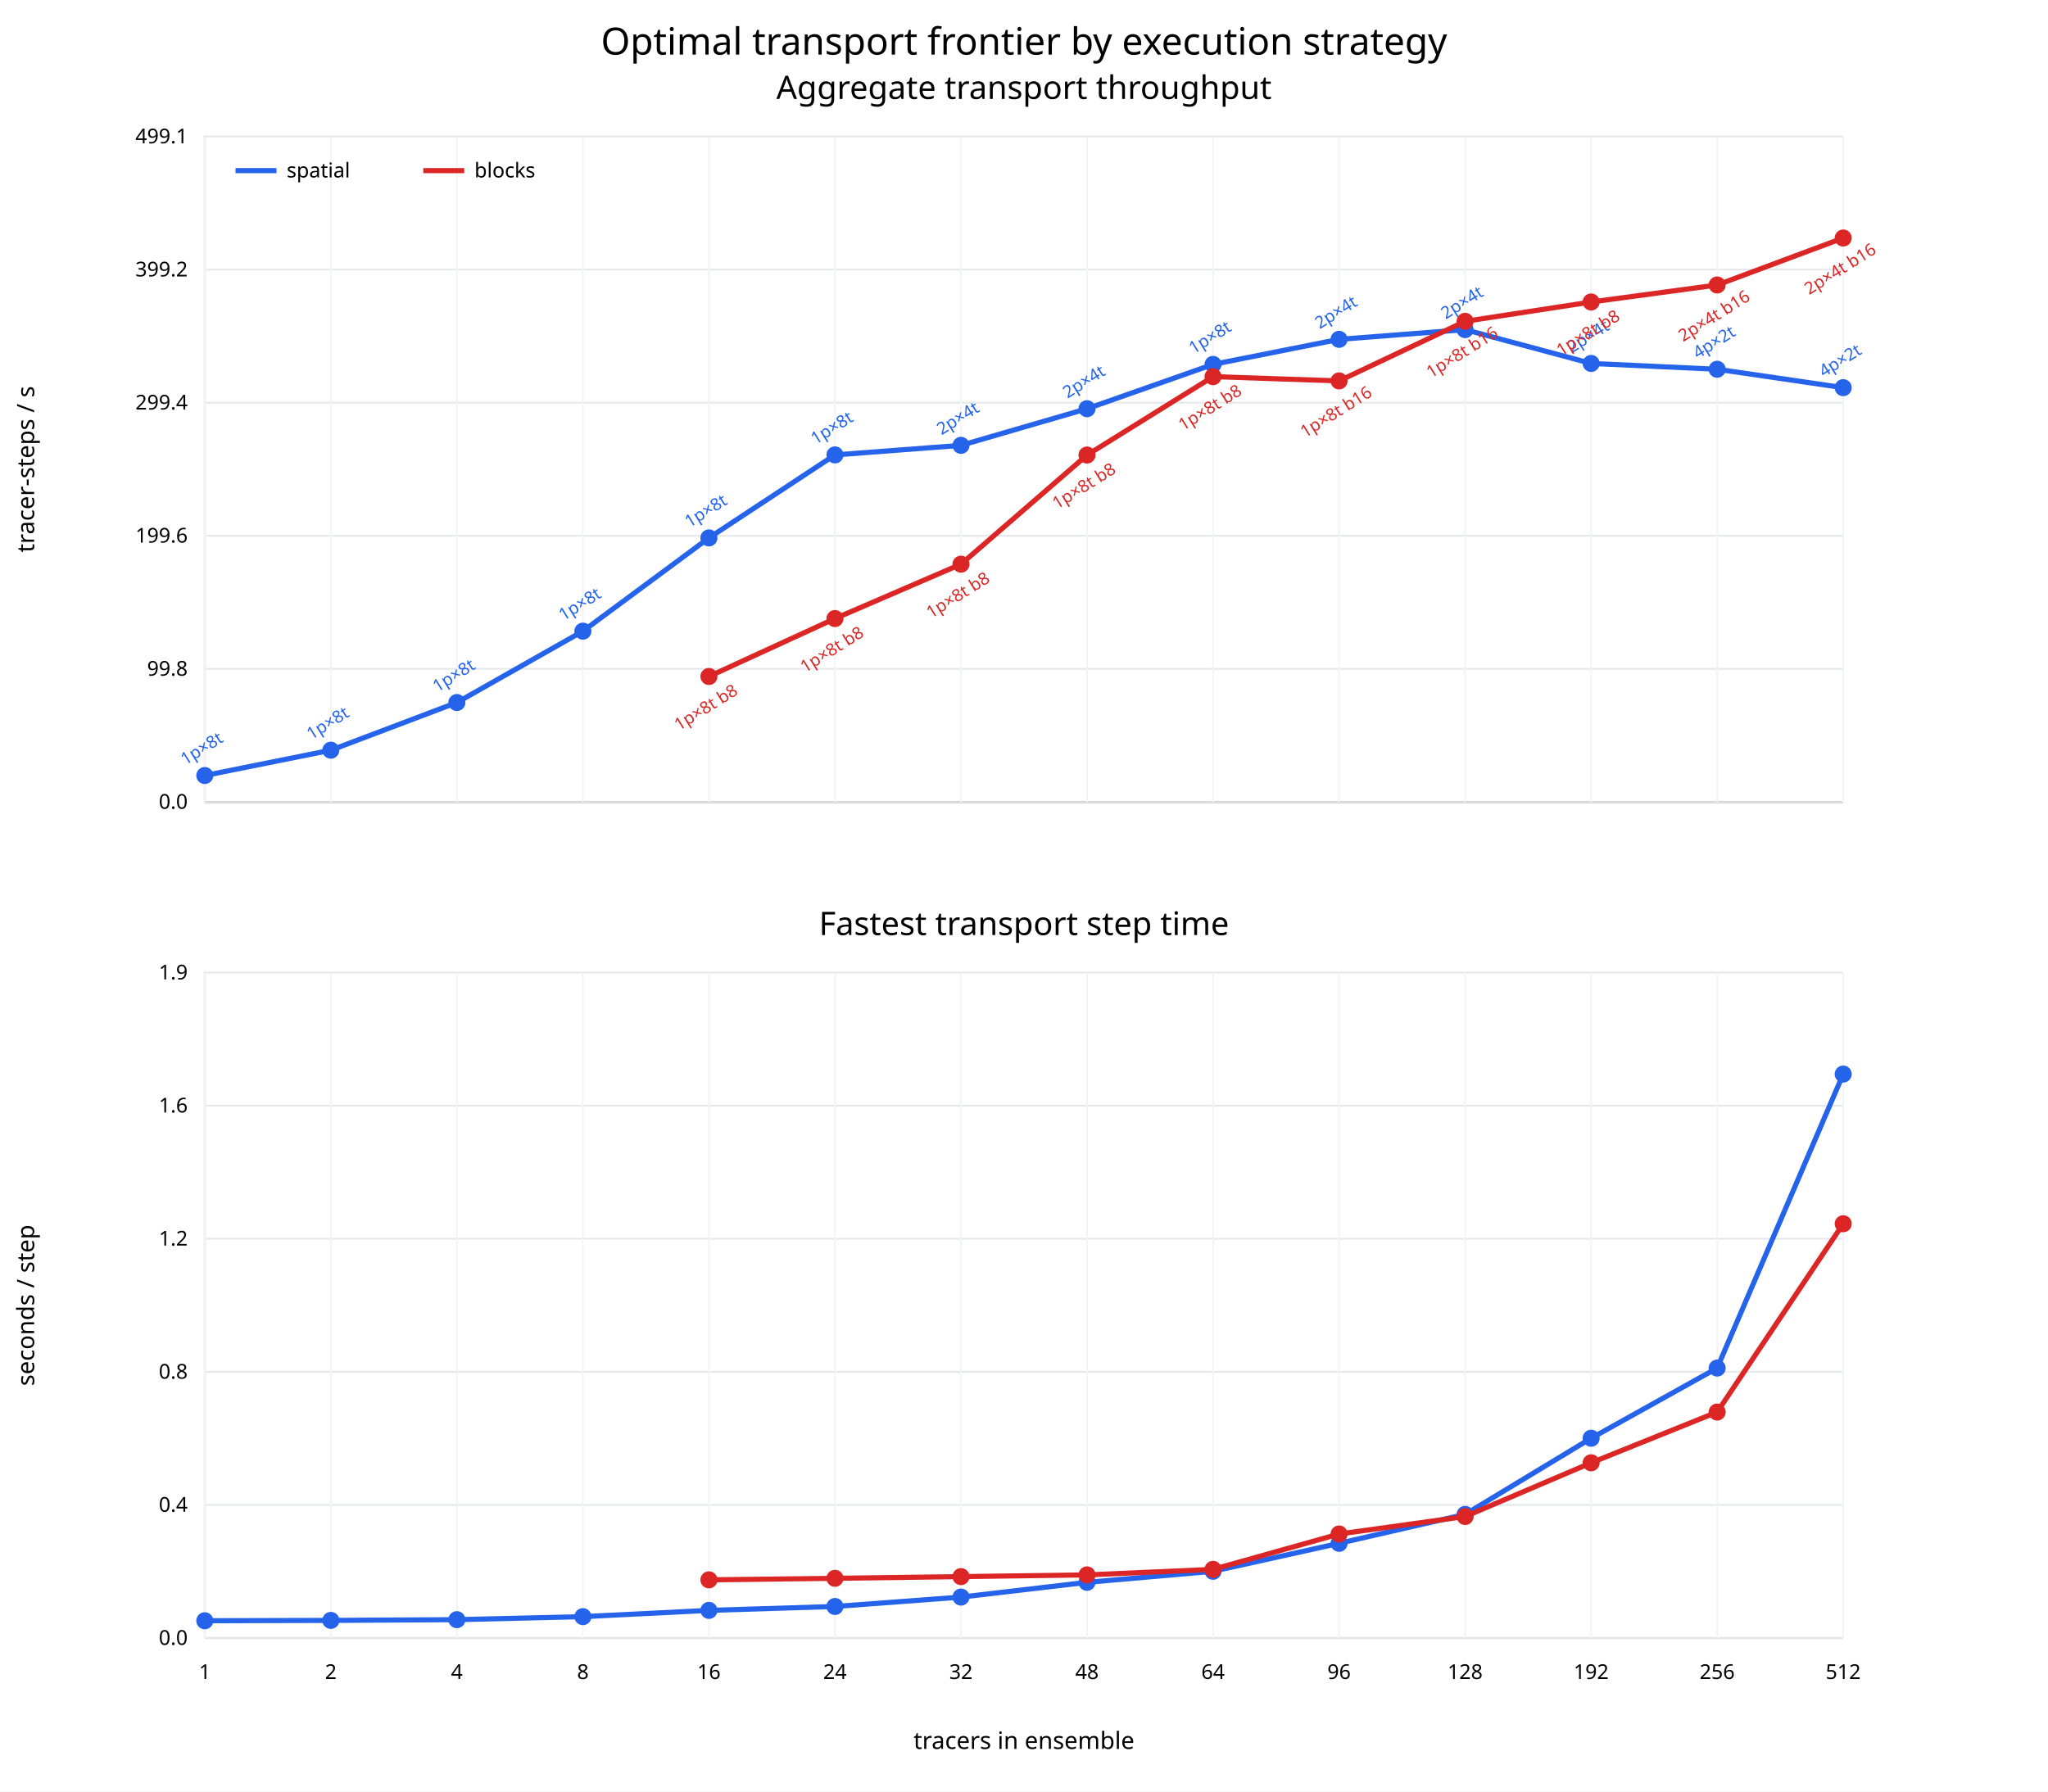
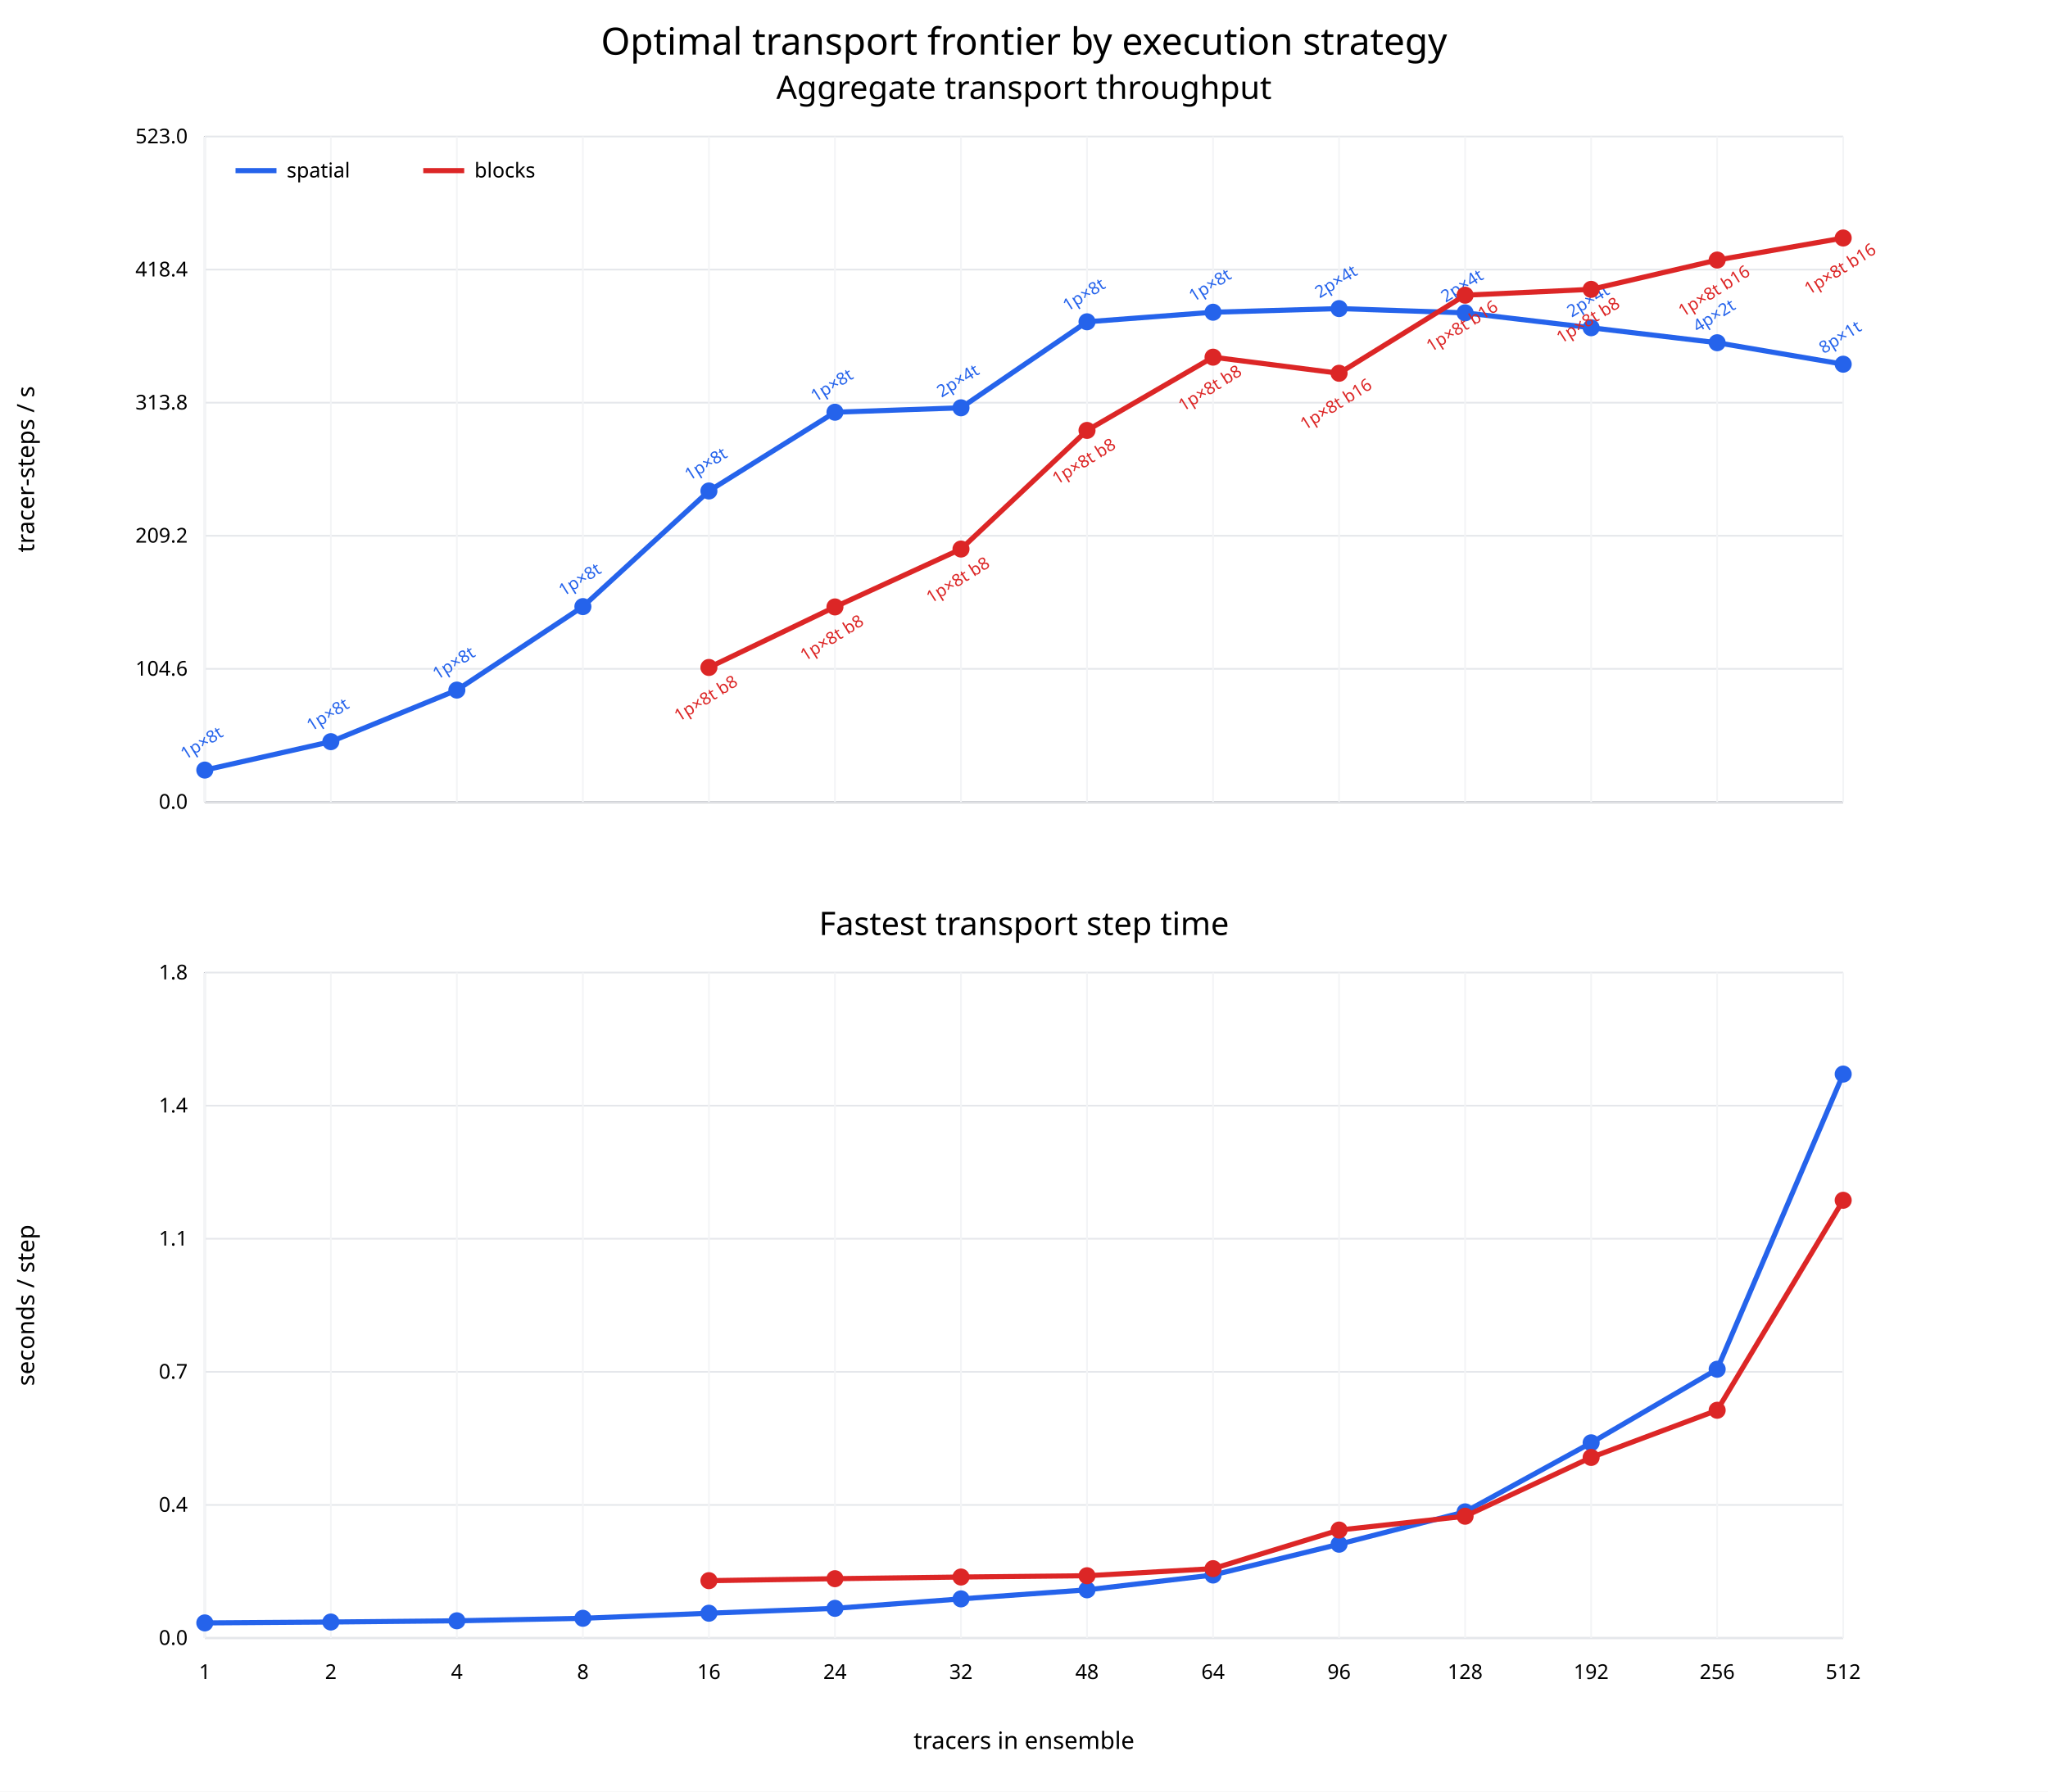
<svg xmlns="http://www.w3.org/2000/svg" width="1200" height="1050" viewBox="0 0 1200 1050">
  <rect width="100%" height="100%" fill="white" />
  <text x="600.0" y="32" text-anchor="middle" font-family="sans-serif" font-size="22">Optimal transport frontier by execution strategy</text>
  <text x="600.0" y="58" text-anchor="middle" font-family="sans-serif" font-size="19">Aggregate transport throughput</text>
  <line x1="120" y1="80" x2="120" y2="470" stroke="#111827" />
  <line x1="120" y1="470" x2="1080" y2="470" stroke="#111827" />
  <line x1="120" y1="470.00" x2="1080" y2="470.00" stroke="#e5e7eb" />
  <text x="110" y="474.00" text-anchor="end" font-family="sans-serif" font-size="12">0.0</text>
  <line x1="120" y1="392.00" x2="1080" y2="392.00" stroke="#e5e7eb" />
-   <text x="110" y="396.00" text-anchor="end" font-family="sans-serif" font-size="12">99.8</text>
+   <text x="110" y="396.00" text-anchor="end" font-family="sans-serif" font-size="12">104.6</text>
  <line x1="120" y1="314.00" x2="1080" y2="314.00" stroke="#e5e7eb" />
-   <text x="110" y="318.00" text-anchor="end" font-family="sans-serif" font-size="12">199.6</text>
+   <text x="110" y="318.00" text-anchor="end" font-family="sans-serif" font-size="12">209.2</text>
  <line x1="120" y1="236.00" x2="1080" y2="236.00" stroke="#e5e7eb" />
-   <text x="110" y="240.00" text-anchor="end" font-family="sans-serif" font-size="12">299.4</text>
+   <text x="110" y="240.00" text-anchor="end" font-family="sans-serif" font-size="12">313.8</text>
  <line x1="120" y1="158.00" x2="1080" y2="158.00" stroke="#e5e7eb" />
-   <text x="110" y="162.00" text-anchor="end" font-family="sans-serif" font-size="12">399.2</text>
+   <text x="110" y="162.00" text-anchor="end" font-family="sans-serif" font-size="12">418.4</text>
  <line x1="120" y1="80.00" x2="1080" y2="80.00" stroke="#e5e7eb" />
-   <text x="110" y="84.00" text-anchor="end" font-family="sans-serif" font-size="12">499.1</text>
+   <text x="110" y="84.00" text-anchor="end" font-family="sans-serif" font-size="12">523.0</text>
  <text x="20" y="275.0" text-anchor="middle" transform="rotate(-90 20 275.0)" font-family="sans-serif" font-size="14">tracer-steps / s</text>
  <text x="600.0" y="548" text-anchor="middle" font-family="sans-serif" font-size="19">Fastest transport step time</text>
  <line x1="120" y1="570" x2="120" y2="960" stroke="#111827" />
  <line x1="120" y1="960" x2="1080" y2="960" stroke="#111827" />
  <line x1="120" y1="960.00" x2="1080" y2="960.00" stroke="#e5e7eb" />
  <text x="110" y="964.00" text-anchor="end" font-family="sans-serif" font-size="12">0.0</text>
  <line x1="120" y1="882.00" x2="1080" y2="882.00" stroke="#e5e7eb" />
  <text x="110" y="886.00" text-anchor="end" font-family="sans-serif" font-size="12">0.4</text>
  <line x1="120" y1="804.00" x2="1080" y2="804.00" stroke="#e5e7eb" />
-   <text x="110" y="808.00" text-anchor="end" font-family="sans-serif" font-size="12">0.8</text>
+   <text x="110" y="808.00" text-anchor="end" font-family="sans-serif" font-size="12">0.7</text>
  <line x1="120" y1="726.00" x2="1080" y2="726.00" stroke="#e5e7eb" />
-   <text x="110" y="730.00" text-anchor="end" font-family="sans-serif" font-size="12">1.2</text>
+   <text x="110" y="730.00" text-anchor="end" font-family="sans-serif" font-size="12">1.1</text>
  <line x1="120" y1="648.00" x2="1080" y2="648.00" stroke="#e5e7eb" />
-   <text x="110" y="652.00" text-anchor="end" font-family="sans-serif" font-size="12">1.6</text>
+   <text x="110" y="652.00" text-anchor="end" font-family="sans-serif" font-size="12">1.4</text>
  <line x1="120" y1="570.00" x2="1080" y2="570.00" stroke="#e5e7eb" />
-   <text x="110" y="574.00" text-anchor="end" font-family="sans-serif" font-size="12">1.9</text>
+   <text x="110" y="574.00" text-anchor="end" font-family="sans-serif" font-size="12">1.8</text>
  <text x="20" y="765.0" text-anchor="middle" transform="rotate(-90 20 765.0)" font-family="sans-serif" font-size="14">seconds / step</text>
  <line x1="120.00" y1="80" x2="120.00" y2="470" stroke="#f3f4f6" />
  <line x1="120.00" y1="570" x2="120.00" y2="960" stroke="#f3f4f6" />
  <text x="120.00" y="984" text-anchor="middle" font-family="sans-serif" font-size="12">1</text>
  <line x1="193.85" y1="80" x2="193.85" y2="470" stroke="#f3f4f6" />
  <line x1="193.85" y1="570" x2="193.85" y2="960" stroke="#f3f4f6" />
  <text x="193.85" y="984" text-anchor="middle" font-family="sans-serif" font-size="12">2</text>
  <line x1="267.69" y1="80" x2="267.69" y2="470" stroke="#f3f4f6" />
  <line x1="267.69" y1="570" x2="267.69" y2="960" stroke="#f3f4f6" />
  <text x="267.69" y="984" text-anchor="middle" font-family="sans-serif" font-size="12">4</text>
  <line x1="341.54" y1="80" x2="341.54" y2="470" stroke="#f3f4f6" />
  <line x1="341.54" y1="570" x2="341.54" y2="960" stroke="#f3f4f6" />
  <text x="341.54" y="984" text-anchor="middle" font-family="sans-serif" font-size="12">8</text>
  <line x1="415.38" y1="80" x2="415.38" y2="470" stroke="#f3f4f6" />
  <line x1="415.38" y1="570" x2="415.38" y2="960" stroke="#f3f4f6" />
  <text x="415.38" y="984" text-anchor="middle" font-family="sans-serif" font-size="12">16</text>
  <line x1="489.23" y1="80" x2="489.23" y2="470" stroke="#f3f4f6" />
  <line x1="489.23" y1="570" x2="489.23" y2="960" stroke="#f3f4f6" />
  <text x="489.23" y="984" text-anchor="middle" font-family="sans-serif" font-size="12">24</text>
  <line x1="563.08" y1="80" x2="563.08" y2="470" stroke="#f3f4f6" />
  <line x1="563.08" y1="570" x2="563.08" y2="960" stroke="#f3f4f6" />
  <text x="563.08" y="984" text-anchor="middle" font-family="sans-serif" font-size="12">32</text>
  <line x1="636.92" y1="80" x2="636.92" y2="470" stroke="#f3f4f6" />
  <line x1="636.92" y1="570" x2="636.92" y2="960" stroke="#f3f4f6" />
  <text x="636.92" y="984" text-anchor="middle" font-family="sans-serif" font-size="12">48</text>
  <line x1="710.77" y1="80" x2="710.77" y2="470" stroke="#f3f4f6" />
  <line x1="710.77" y1="570" x2="710.77" y2="960" stroke="#f3f4f6" />
  <text x="710.77" y="984" text-anchor="middle" font-family="sans-serif" font-size="12">64</text>
  <line x1="784.62" y1="80" x2="784.62" y2="470" stroke="#f3f4f6" />
  <line x1="784.62" y1="570" x2="784.62" y2="960" stroke="#f3f4f6" />
  <text x="784.62" y="984" text-anchor="middle" font-family="sans-serif" font-size="12">96</text>
  <line x1="858.46" y1="80" x2="858.46" y2="470" stroke="#f3f4f6" />
  <line x1="858.46" y1="570" x2="858.46" y2="960" stroke="#f3f4f6" />
  <text x="858.46" y="984" text-anchor="middle" font-family="sans-serif" font-size="12">128</text>
  <line x1="932.31" y1="80" x2="932.31" y2="470" stroke="#f3f4f6" />
  <line x1="932.31" y1="570" x2="932.31" y2="960" stroke="#f3f4f6" />
  <text x="932.31" y="984" text-anchor="middle" font-family="sans-serif" font-size="12">192</text>
  <line x1="1006.15" y1="80" x2="1006.15" y2="470" stroke="#f3f4f6" />
  <line x1="1006.15" y1="570" x2="1006.15" y2="960" stroke="#f3f4f6" />
  <text x="1006.15" y="984" text-anchor="middle" font-family="sans-serif" font-size="12">256</text>
  <line x1="1080.00" y1="80" x2="1080.00" y2="470" stroke="#f3f4f6" />
  <line x1="1080.00" y1="570" x2="1080.00" y2="960" stroke="#f3f4f6" />
  <text x="1080.00" y="984" text-anchor="middle" font-family="sans-serif" font-size="12">512</text>
  <text x="600.0" y="1025" text-anchor="middle" font-family="sans-serif" font-size="14">tracers in ensemble</text>
-   <polyline points="120.00,454.51 193.85,439.67 267.69,411.73 341.54,369.90 415.38,315.25 489.23,266.60 563.08,261.01 636.92,239.54 710.77,213.56 784.62,198.88 858.46,193.19 932.31,213.00 1006.15,216.41 1080.00,227.20" fill="none" stroke="#2563eb" stroke-width="3" />
-   <circle cx="120.00" cy="454.51" r="5" fill="#2563eb" />
-   <text x="120.00" y="441.51" text-anchor="middle" transform="rotate(-32 120.00 441.51)" font-family="sans-serif" font-size="10" fill="#2563eb">1p×8t</text>
-   <circle cx="193.85" cy="439.67" r="5" fill="#2563eb" />
-   <text x="193.85" y="426.67" text-anchor="middle" transform="rotate(-32 193.85 426.67)" font-family="sans-serif" font-size="10" fill="#2563eb">1p×8t</text>
-   <circle cx="267.69" cy="411.73" r="5" fill="#2563eb" />
-   <text x="267.69" y="398.73" text-anchor="middle" transform="rotate(-32 267.69 398.73)" font-family="sans-serif" font-size="10" fill="#2563eb">1p×8t</text>
-   <circle cx="341.54" cy="369.90" r="5" fill="#2563eb" />
-   <text x="341.54" y="356.90" text-anchor="middle" transform="rotate(-32 341.54 356.90)" font-family="sans-serif" font-size="10" fill="#2563eb">1p×8t</text>
-   <circle cx="415.38" cy="315.25" r="5" fill="#2563eb" />
-   <text x="415.38" y="302.25" text-anchor="middle" transform="rotate(-32 415.38 302.25)" font-family="sans-serif" font-size="10" fill="#2563eb">1p×8t</text>
-   <circle cx="489.23" cy="266.60" r="5" fill="#2563eb" />
-   <text x="489.23" y="253.60" text-anchor="middle" transform="rotate(-32 489.23 253.60)" font-family="sans-serif" font-size="10" fill="#2563eb">1p×8t</text>
-   <circle cx="563.08" cy="261.01" r="5" fill="#2563eb" />
-   <text x="563.08" y="248.01" text-anchor="middle" transform="rotate(-32 563.08 248.01)" font-family="sans-serif" font-size="10" fill="#2563eb">2p×4t</text>
-   <circle cx="636.92" cy="239.54" r="5" fill="#2563eb" />
-   <text x="636.92" y="226.54" text-anchor="middle" transform="rotate(-32 636.92 226.54)" font-family="sans-serif" font-size="10" fill="#2563eb">2p×4t</text>
-   <circle cx="710.77" cy="213.56" r="5" fill="#2563eb" />
-   <text x="710.77" y="200.56" text-anchor="middle" transform="rotate(-32 710.77 200.56)" font-family="sans-serif" font-size="10" fill="#2563eb">1p×8t</text>
-   <circle cx="784.62" cy="198.88" r="5" fill="#2563eb" />
-   <text x="784.62" y="185.88" text-anchor="middle" transform="rotate(-32 784.62 185.88)" font-family="sans-serif" font-size="10" fill="#2563eb">2p×4t</text>
-   <circle cx="858.46" cy="193.19" r="5" fill="#2563eb" />
-   <text x="858.46" y="180.19" text-anchor="middle" transform="rotate(-32 858.46 180.19)" font-family="sans-serif" font-size="10" fill="#2563eb">2p×4t</text>
-   <circle cx="932.31" cy="213.00" r="5" fill="#2563eb" />
-   <text x="932.31" y="200.00" text-anchor="middle" transform="rotate(-32 932.31 200.00)" font-family="sans-serif" font-size="10" fill="#2563eb">2p×4t</text>
-   <circle cx="1006.15" cy="216.41" r="5" fill="#2563eb" />
-   <text x="1006.15" y="203.41" text-anchor="middle" transform="rotate(-32 1006.15 203.41)" font-family="sans-serif" font-size="10" fill="#2563eb">4p×2t</text>
-   <circle cx="1080.00" cy="227.20" r="5" fill="#2563eb" />
-   <text x="1080.00" y="214.20" text-anchor="middle" transform="rotate(-32 1080.00 214.20)" font-family="sans-serif" font-size="10" fill="#2563eb">4p×2t</text>
-   <polyline points="415.38,396.46 489.23,362.52 563.08,330.65 636.92,266.69 710.77,220.74 784.62,223.24 858.46,188.32 932.31,176.99 1006.15,167.02 1080.00,139.49" fill="none" stroke="#dc2626" stroke-width="3" />
-   <circle cx="415.38" cy="396.46" r="5" fill="#dc2626" />
-   <text x="415.38" y="417.46" text-anchor="middle" transform="rotate(-32 415.38 417.46)" font-family="sans-serif" font-size="10" fill="#dc2626">1p×8t b8</text>
-   <circle cx="489.23" cy="362.52" r="5" fill="#dc2626" />
-   <text x="489.23" y="383.52" text-anchor="middle" transform="rotate(-32 489.23 383.52)" font-family="sans-serif" font-size="10" fill="#dc2626">1p×8t b8</text>
-   <circle cx="563.08" cy="330.65" r="5" fill="#dc2626" />
-   <text x="563.08" y="351.65" text-anchor="middle" transform="rotate(-32 563.08 351.65)" font-family="sans-serif" font-size="10" fill="#dc2626">1p×8t b8</text>
-   <circle cx="636.92" cy="266.69" r="5" fill="#dc2626" />
-   <text x="636.92" y="287.69" text-anchor="middle" transform="rotate(-32 636.92 287.69)" font-family="sans-serif" font-size="10" fill="#dc2626">1p×8t b8</text>
-   <circle cx="710.77" cy="220.74" r="5" fill="#dc2626" />
-   <text x="710.77" y="241.74" text-anchor="middle" transform="rotate(-32 710.77 241.74)" font-family="sans-serif" font-size="10" fill="#dc2626">1p×8t b8</text>
-   <circle cx="784.62" cy="223.24" r="5" fill="#dc2626" />
-   <text x="784.62" y="244.24" text-anchor="middle" transform="rotate(-32 784.62 244.24)" font-family="sans-serif" font-size="10" fill="#dc2626">1p×8t b16</text>
-   <circle cx="858.46" cy="188.32" r="5" fill="#dc2626" />
-   <text x="858.46" y="209.32" text-anchor="middle" transform="rotate(-32 858.46 209.32)" font-family="sans-serif" font-size="10" fill="#dc2626">1p×8t b16</text>
-   <circle cx="932.31" cy="176.99" r="5" fill="#dc2626" />
-   <text x="932.31" y="197.99" text-anchor="middle" transform="rotate(-32 932.31 197.99)" font-family="sans-serif" font-size="10" fill="#dc2626">1p×8t b8</text>
-   <circle cx="1006.15" cy="167.02" r="5" fill="#dc2626" />
-   <text x="1006.15" y="188.02" text-anchor="middle" transform="rotate(-32 1006.15 188.02)" font-family="sans-serif" font-size="10" fill="#dc2626">2p×4t b16</text>
+   <polyline points="120.00,451.32 193.85,434.67 267.69,404.44 341.54,355.51 415.38,287.75 489.23,241.59 563.08,239.00 636.92,188.59 710.77,182.99 784.62,180.85 858.46,183.35 932.31,192.08 1006.15,200.87 1080.00,213.45" fill="none" stroke="#2563eb" stroke-width="3" />
+   <circle cx="120.00" cy="451.32" r="5" fill="#2563eb" />
+   <text x="120.00" y="438.32" text-anchor="middle" transform="rotate(-32 120.00 438.32)" font-family="sans-serif" font-size="10" fill="#2563eb">1p×8t</text>
+   <circle cx="193.85" cy="434.67" r="5" fill="#2563eb" />
+   <text x="193.85" y="421.67" text-anchor="middle" transform="rotate(-32 193.85 421.67)" font-family="sans-serif" font-size="10" fill="#2563eb">1p×8t</text>
+   <circle cx="267.69" cy="404.44" r="5" fill="#2563eb" />
+   <text x="267.69" y="391.44" text-anchor="middle" transform="rotate(-32 267.69 391.44)" font-family="sans-serif" font-size="10" fill="#2563eb">1p×8t</text>
+   <circle cx="341.54" cy="355.51" r="5" fill="#2563eb" />
+   <text x="341.54" y="342.51" text-anchor="middle" transform="rotate(-32 341.54 342.51)" font-family="sans-serif" font-size="10" fill="#2563eb">1p×8t</text>
+   <circle cx="415.38" cy="287.75" r="5" fill="#2563eb" />
+   <text x="415.38" y="274.75" text-anchor="middle" transform="rotate(-32 415.38 274.75)" font-family="sans-serif" font-size="10" fill="#2563eb">1p×8t</text>
+   <circle cx="489.23" cy="241.59" r="5" fill="#2563eb" />
+   <text x="489.23" y="228.59" text-anchor="middle" transform="rotate(-32 489.23 228.59)" font-family="sans-serif" font-size="10" fill="#2563eb">1p×8t</text>
+   <circle cx="563.08" cy="239.00" r="5" fill="#2563eb" />
+   <text x="563.08" y="226.00" text-anchor="middle" transform="rotate(-32 563.08 226.00)" font-family="sans-serif" font-size="10" fill="#2563eb">2p×4t</text>
+   <circle cx="636.92" cy="188.59" r="5" fill="#2563eb" />
+   <text x="636.92" y="175.59" text-anchor="middle" transform="rotate(-32 636.92 175.59)" font-family="sans-serif" font-size="10" fill="#2563eb">1p×8t</text>
+   <circle cx="710.77" cy="182.99" r="5" fill="#2563eb" />
+   <text x="710.77" y="169.99" text-anchor="middle" transform="rotate(-32 710.77 169.99)" font-family="sans-serif" font-size="10" fill="#2563eb">1p×8t</text>
+   <circle cx="784.62" cy="180.85" r="5" fill="#2563eb" />
+   <text x="784.62" y="167.85" text-anchor="middle" transform="rotate(-32 784.62 167.85)" font-family="sans-serif" font-size="10" fill="#2563eb">2p×4t</text>
+   <circle cx="858.46" cy="183.35" r="5" fill="#2563eb" />
+   <text x="858.46" y="170.35" text-anchor="middle" transform="rotate(-32 858.46 170.35)" font-family="sans-serif" font-size="10" fill="#2563eb">2p×4t</text>
+   <circle cx="932.31" cy="192.08" r="5" fill="#2563eb" />
+   <text x="932.31" y="179.08" text-anchor="middle" transform="rotate(-32 932.31 179.08)" font-family="sans-serif" font-size="10" fill="#2563eb">2p×4t</text>
+   <circle cx="1006.15" cy="200.87" r="5" fill="#2563eb" />
+   <text x="1006.15" y="187.87" text-anchor="middle" transform="rotate(-32 1006.15 187.87)" font-family="sans-serif" font-size="10" fill="#2563eb">4p×2t</text>
+   <circle cx="1080.00" cy="213.45" r="5" fill="#2563eb" />
+   <text x="1080.00" y="200.45" text-anchor="middle" transform="rotate(-32 1080.00 200.45)" font-family="sans-serif" font-size="10" fill="#2563eb">8p×1t</text>
+   <polyline points="415.38,391.18 489.23,355.70 563.08,321.78 636.92,252.25 710.77,209.33 784.62,218.76 858.46,173.00 932.31,169.58 1006.15,152.40 1080.00,139.49" fill="none" stroke="#dc2626" stroke-width="3" />
+   <circle cx="415.38" cy="391.18" r="5" fill="#dc2626" />
+   <text x="415.38" y="412.18" text-anchor="middle" transform="rotate(-32 415.38 412.18)" font-family="sans-serif" font-size="10" fill="#dc2626">1p×8t b8</text>
+   <circle cx="489.23" cy="355.70" r="5" fill="#dc2626" />
+   <text x="489.23" y="376.70" text-anchor="middle" transform="rotate(-32 489.23 376.70)" font-family="sans-serif" font-size="10" fill="#dc2626">1p×8t b8</text>
+   <circle cx="563.08" cy="321.78" r="5" fill="#dc2626" />
+   <text x="563.08" y="342.78" text-anchor="middle" transform="rotate(-32 563.08 342.78)" font-family="sans-serif" font-size="10" fill="#dc2626">1p×8t b8</text>
+   <circle cx="636.92" cy="252.25" r="5" fill="#dc2626" />
+   <text x="636.92" y="273.25" text-anchor="middle" transform="rotate(-32 636.92 273.25)" font-family="sans-serif" font-size="10" fill="#dc2626">1p×8t b8</text>
+   <circle cx="710.77" cy="209.33" r="5" fill="#dc2626" />
+   <text x="710.77" y="230.33" text-anchor="middle" transform="rotate(-32 710.77 230.33)" font-family="sans-serif" font-size="10" fill="#dc2626">1p×8t b8</text>
+   <circle cx="784.62" cy="218.76" r="5" fill="#dc2626" />
+   <text x="784.62" y="239.76" text-anchor="middle" transform="rotate(-32 784.62 239.76)" font-family="sans-serif" font-size="10" fill="#dc2626">1p×8t b16</text>
+   <circle cx="858.46" cy="173.00" r="5" fill="#dc2626" />
+   <text x="858.46" y="194.00" text-anchor="middle" transform="rotate(-32 858.46 194.00)" font-family="sans-serif" font-size="10" fill="#dc2626">1p×8t b16</text>
+   <circle cx="932.31" cy="169.58" r="5" fill="#dc2626" />
+   <text x="932.31" y="190.58" text-anchor="middle" transform="rotate(-32 932.31 190.58)" font-family="sans-serif" font-size="10" fill="#dc2626">1p×8t b8</text>
+   <circle cx="1006.15" cy="152.40" r="5" fill="#dc2626" />
+   <text x="1006.15" y="173.40" text-anchor="middle" transform="rotate(-32 1006.15 173.40)" font-family="sans-serif" font-size="10" fill="#dc2626">1p×8t b16</text>
  <circle cx="1080.00" cy="139.49" r="5" fill="#dc2626" />
-   <text x="1080.00" y="160.49" text-anchor="middle" transform="rotate(-32 1080.00 160.49)" font-family="sans-serif" font-size="10" fill="#dc2626">2p×4t b16</text>
-   <polyline points="120.00,949.88 193.85,949.67 267.69,949.24 341.54,947.47 415.38,943.80 489.23,941.51 563.08,936.00 636.92,927.36 710.77,920.88 784.62,904.50 858.46,887.53 932.31,842.91 1006.15,801.78 1080.00,629.49" fill="none" stroke="#2563eb" stroke-width="3" />
-   <circle cx="120.00" cy="949.88" r="5" fill="#2563eb" />
-   <circle cx="193.85" cy="949.67" r="5" fill="#2563eb" />
-   <circle cx="267.69" cy="949.24" r="5" fill="#2563eb" />
-   <circle cx="341.54" cy="947.47" r="5" fill="#2563eb" />
-   <circle cx="415.38" cy="943.80" r="5" fill="#2563eb" />
-   <circle cx="489.23" cy="941.51" r="5" fill="#2563eb" />
-   <circle cx="563.08" cy="936.00" r="5" fill="#2563eb" />
-   <circle cx="636.92" cy="927.36" r="5" fill="#2563eb" />
-   <circle cx="710.77" cy="920.88" r="5" fill="#2563eb" />
-   <circle cx="784.62" cy="904.50" r="5" fill="#2563eb" />
-   <circle cx="858.46" cy="887.53" r="5" fill="#2563eb" />
-   <circle cx="932.31" cy="842.91" r="5" fill="#2563eb" />
-   <circle cx="1006.15" cy="801.78" r="5" fill="#2563eb" />
+   <text x="1080.00" y="160.49" text-anchor="middle" transform="rotate(-32 1080.00 160.49)" font-family="sans-serif" font-size="10" fill="#dc2626">1p×8t b16</text>
+   <polyline points="120.00,951.14 193.85,950.62 267.69,949.90 341.54,948.43 415.38,945.46 489.23,942.60 563.08,937.06 636.92,931.75 710.77,923.07 784.62,905.02 858.46,886.05 932.31,845.59 1006.15,802.47 1080.00,629.49" fill="none" stroke="#2563eb" stroke-width="3" />
+   <circle cx="120.00" cy="951.14" r="5" fill="#2563eb" />
+   <circle cx="193.85" cy="950.62" r="5" fill="#2563eb" />
+   <circle cx="267.69" cy="949.90" r="5" fill="#2563eb" />
+   <circle cx="341.54" cy="948.43" r="5" fill="#2563eb" />
+   <circle cx="415.38" cy="945.46" r="5" fill="#2563eb" />
+   <circle cx="489.23" cy="942.60" r="5" fill="#2563eb" />
+   <circle cx="563.08" cy="937.06" r="5" fill="#2563eb" />
+   <circle cx="636.92" cy="931.75" r="5" fill="#2563eb" />
+   <circle cx="710.77" cy="923.07" r="5" fill="#2563eb" />
+   <circle cx="784.62" cy="905.02" r="5" fill="#2563eb" />
+   <circle cx="858.46" cy="886.05" r="5" fill="#2563eb" />
+   <circle cx="932.31" cy="845.59" r="5" fill="#2563eb" />
+   <circle cx="1006.15" cy="802.47" r="5" fill="#2563eb" />
  <circle cx="1080.00" cy="629.49" r="5" fill="#2563eb" />
-   <polyline points="415.38,925.90 489.23,925.00 563.08,924.01 636.92,923.00 710.77,919.76 784.62,899.03 858.46,888.78 932.31,857.30 1006.15,827.57 1080.00,717.20" fill="none" stroke="#dc2626" stroke-width="3" />
-   <circle cx="415.38" cy="925.90" r="5" fill="#dc2626" />
-   <circle cx="489.23" cy="925.00" r="5" fill="#dc2626" />
-   <circle cx="563.08" cy="924.01" r="5" fill="#dc2626" />
-   <circle cx="636.92" cy="923.00" r="5" fill="#dc2626" />
-   <circle cx="710.77" cy="919.76" r="5" fill="#dc2626" />
-   <circle cx="784.62" cy="899.03" r="5" fill="#dc2626" />
-   <circle cx="858.46" cy="888.78" r="5" fill="#dc2626" />
-   <circle cx="932.31" cy="857.30" r="5" fill="#dc2626" />
-   <circle cx="1006.15" cy="827.57" r="5" fill="#dc2626" />
-   <circle cx="1080.00" cy="717.20" r="5" fill="#dc2626" />
+   <polyline points="415.38,926.38 489.23,925.23 563.08,924.25 636.92,923.49 710.77,919.34 784.62,896.72 858.46,888.62 932.31,854.16 1006.15,826.51 1080.00,703.45" fill="none" stroke="#dc2626" stroke-width="3" />
+   <circle cx="415.38" cy="926.38" r="5" fill="#dc2626" />
+   <circle cx="489.23" cy="925.23" r="5" fill="#dc2626" />
+   <circle cx="563.08" cy="924.25" r="5" fill="#dc2626" />
+   <circle cx="636.92" cy="923.49" r="5" fill="#dc2626" />
+   <circle cx="710.77" cy="919.34" r="5" fill="#dc2626" />
+   <circle cx="784.62" cy="896.72" r="5" fill="#dc2626" />
+   <circle cx="858.46" cy="888.62" r="5" fill="#dc2626" />
+   <circle cx="932.31" cy="854.16" r="5" fill="#dc2626" />
+   <circle cx="1006.15" cy="826.51" r="5" fill="#dc2626" />
+   <circle cx="1080.00" cy="703.45" r="5" fill="#dc2626" />
  <line x1="138" y1="100" x2="162" y2="100" stroke="#2563eb" stroke-width="3" />
  <text x="168" y="104" font-family="sans-serif" font-size="12">spatial</text>
  <line x1="248" y1="100" x2="272" y2="100" stroke="#dc2626" stroke-width="3" />
  <text x="278" y="104" font-family="sans-serif" font-size="12">blocks</text>
</svg>
